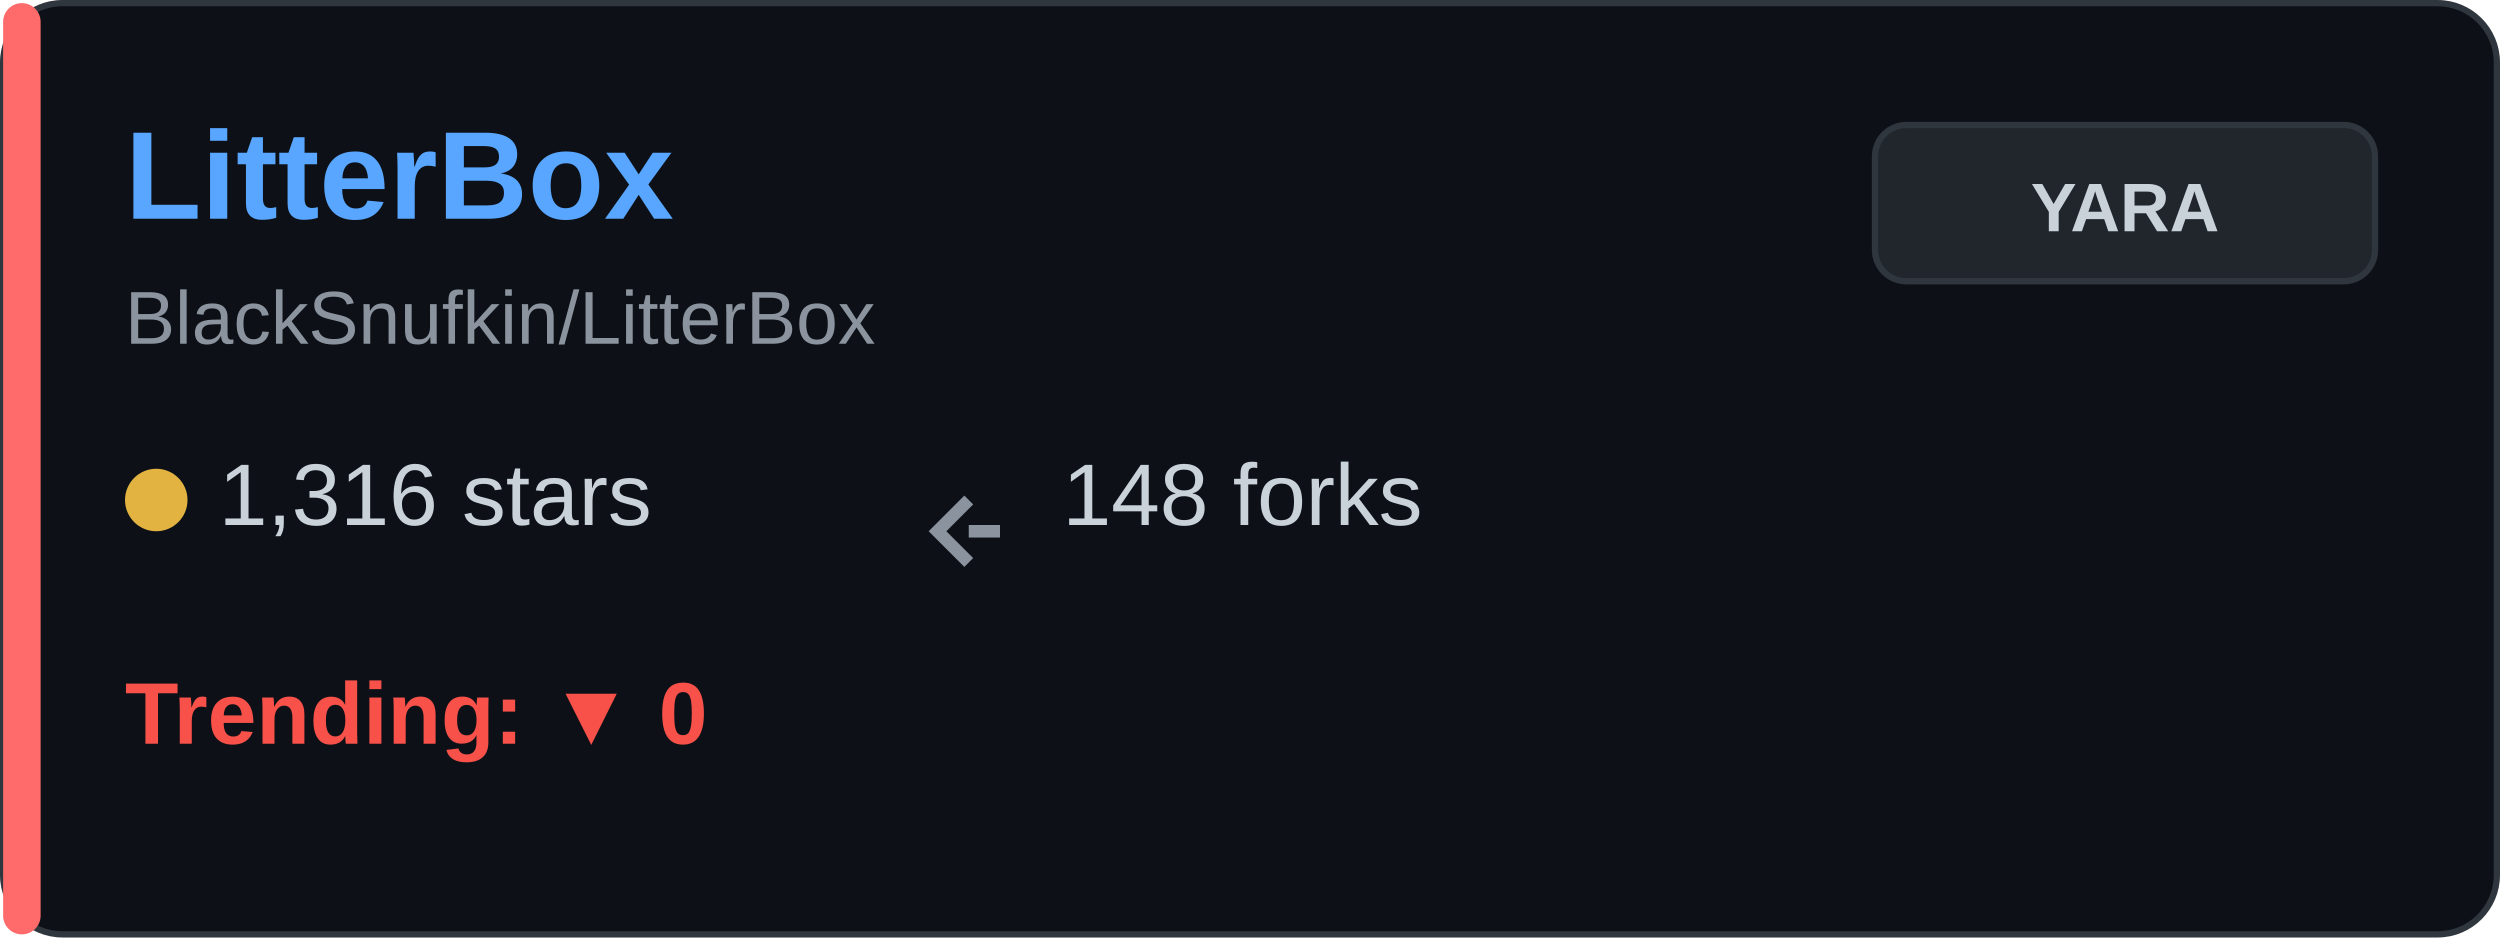
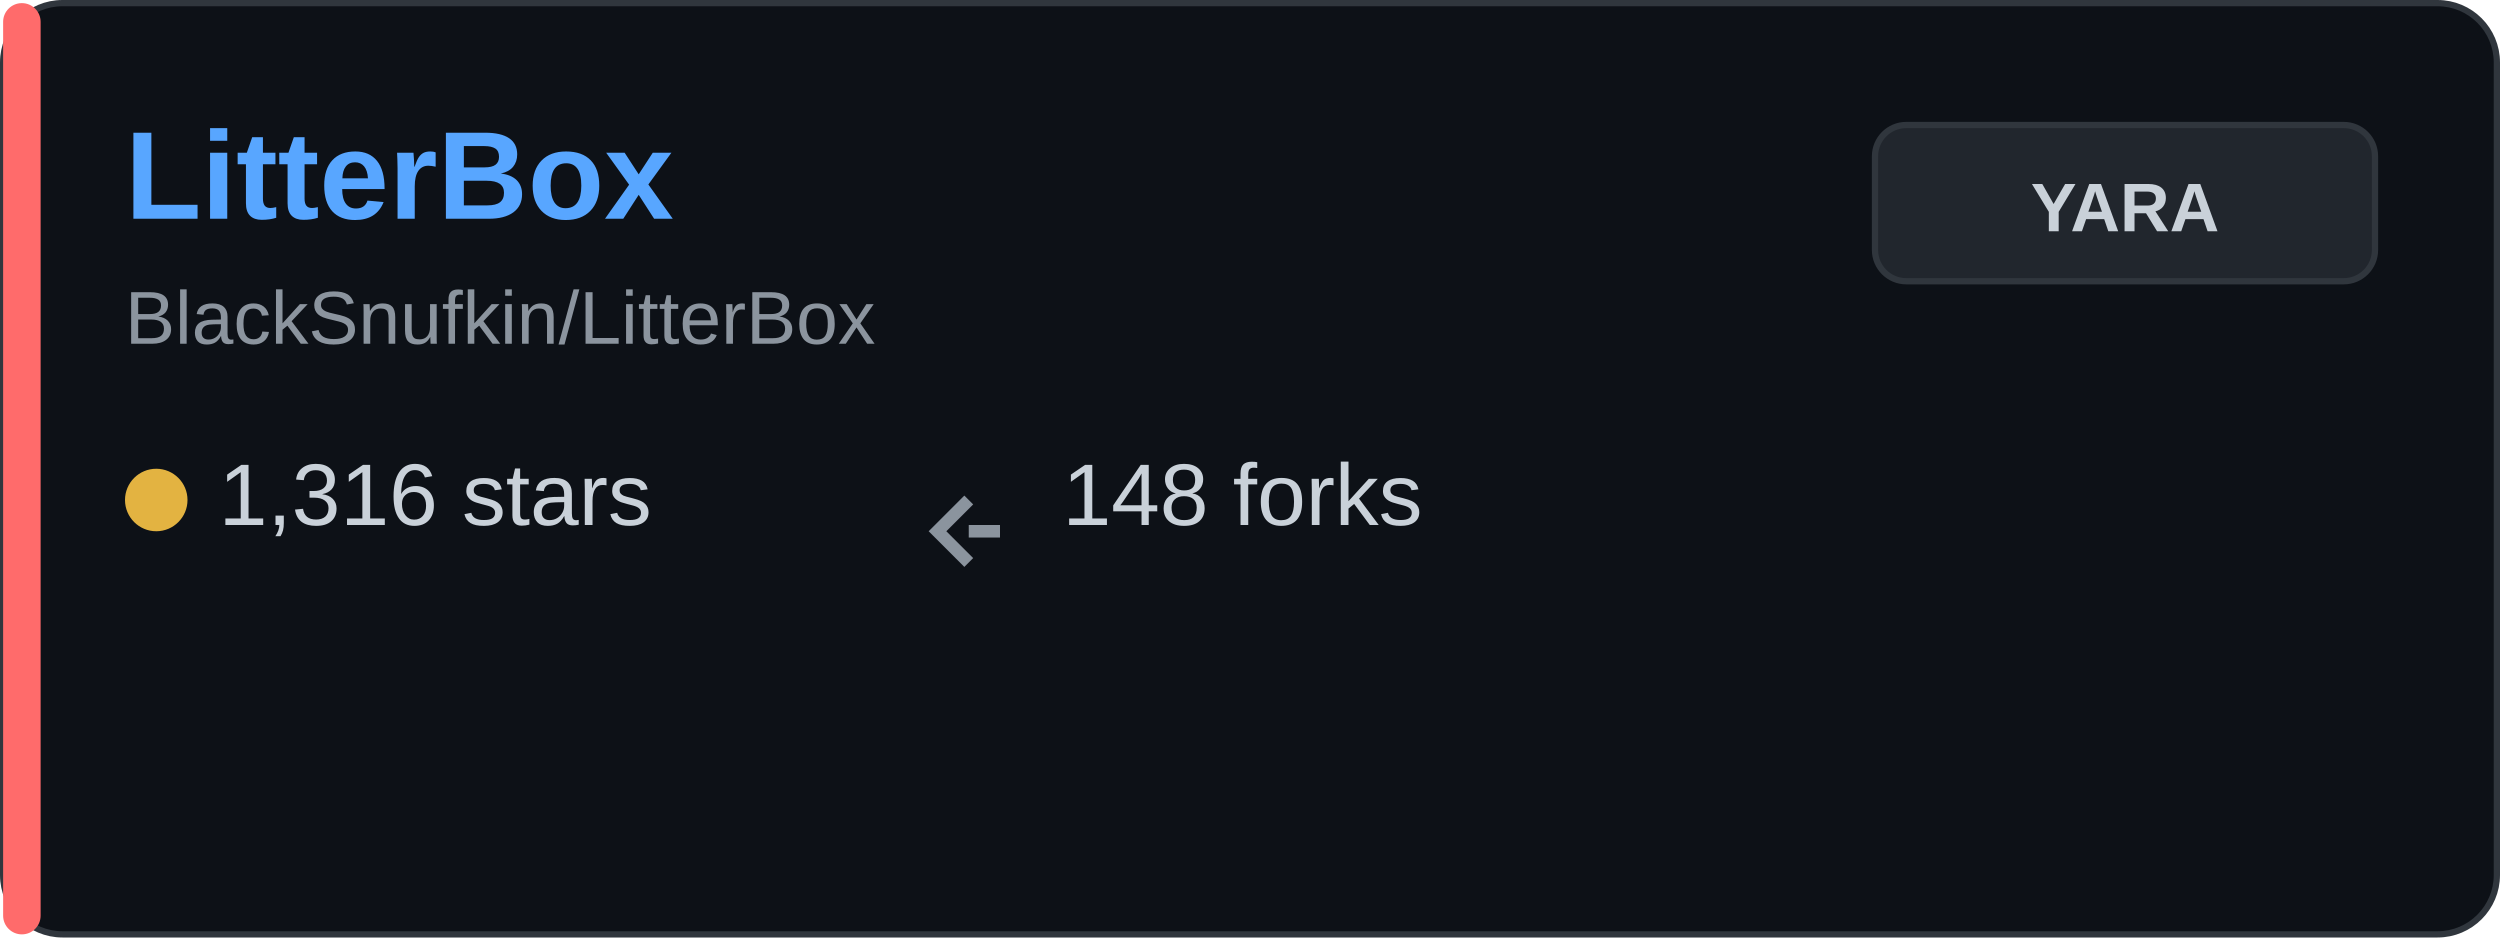
<svg xmlns="http://www.w3.org/2000/svg" width="400" height="150" viewBox="0 0 400 150" fill="none">
  <rect x="0.5" y="0.5" width="399" height="149" rx="9.5" fill="#0d1117" stroke="#30363d" />
  <rect x="0.5" y="0.5" width="6" height="149" rx="3" fill="#ff6b6b" />
  <text x="20" y="35" font-family="Arial, sans-serif" font-size="20" font-weight="bold" fill="#58a6ff">LitterBox</text>
  <text x="20" y="55" font-family="Arial, sans-serif" font-size="12" fill="#8b949e">BlackSnufkin/LitterBox</text>
  <g transform="translate(20, 80)">
    <circle cx="5" cy="0" r="5" fill="#e3b341" />
    <text x="15" y="4" font-family="Arial, sans-serif" font-size="14" fill="#c9d1d9">1,316 stars</text>
  </g>
  <g transform="translate(150, 80)">
    <path d="M5 0 L0 5 L5 10 M5 5 L10 5" stroke="#8b949e" stroke-width="2" fill="none" />
    <text x="20" y="4" font-family="Arial, sans-serif" font-size="14" fill="#c9d1d9">148 forks</text>
  </g>
-   <g transform="translate(20, 115)">
-     <text x="0" y="4" font-family="Arial, sans-serif" font-size="14" font-weight="bold" fill="#f85149">Trending: ▼ 0</text>
-   </g>
  <rect x="300" y="20" width="80" height="25" rx="5" fill="#21262d" stroke="#30363d" />
  <text x="340" y="37" font-family="Arial, sans-serif" font-size="11" font-weight="bold" fill="#c9d1d9" text-anchor="middle">YARA</text>
</svg>
